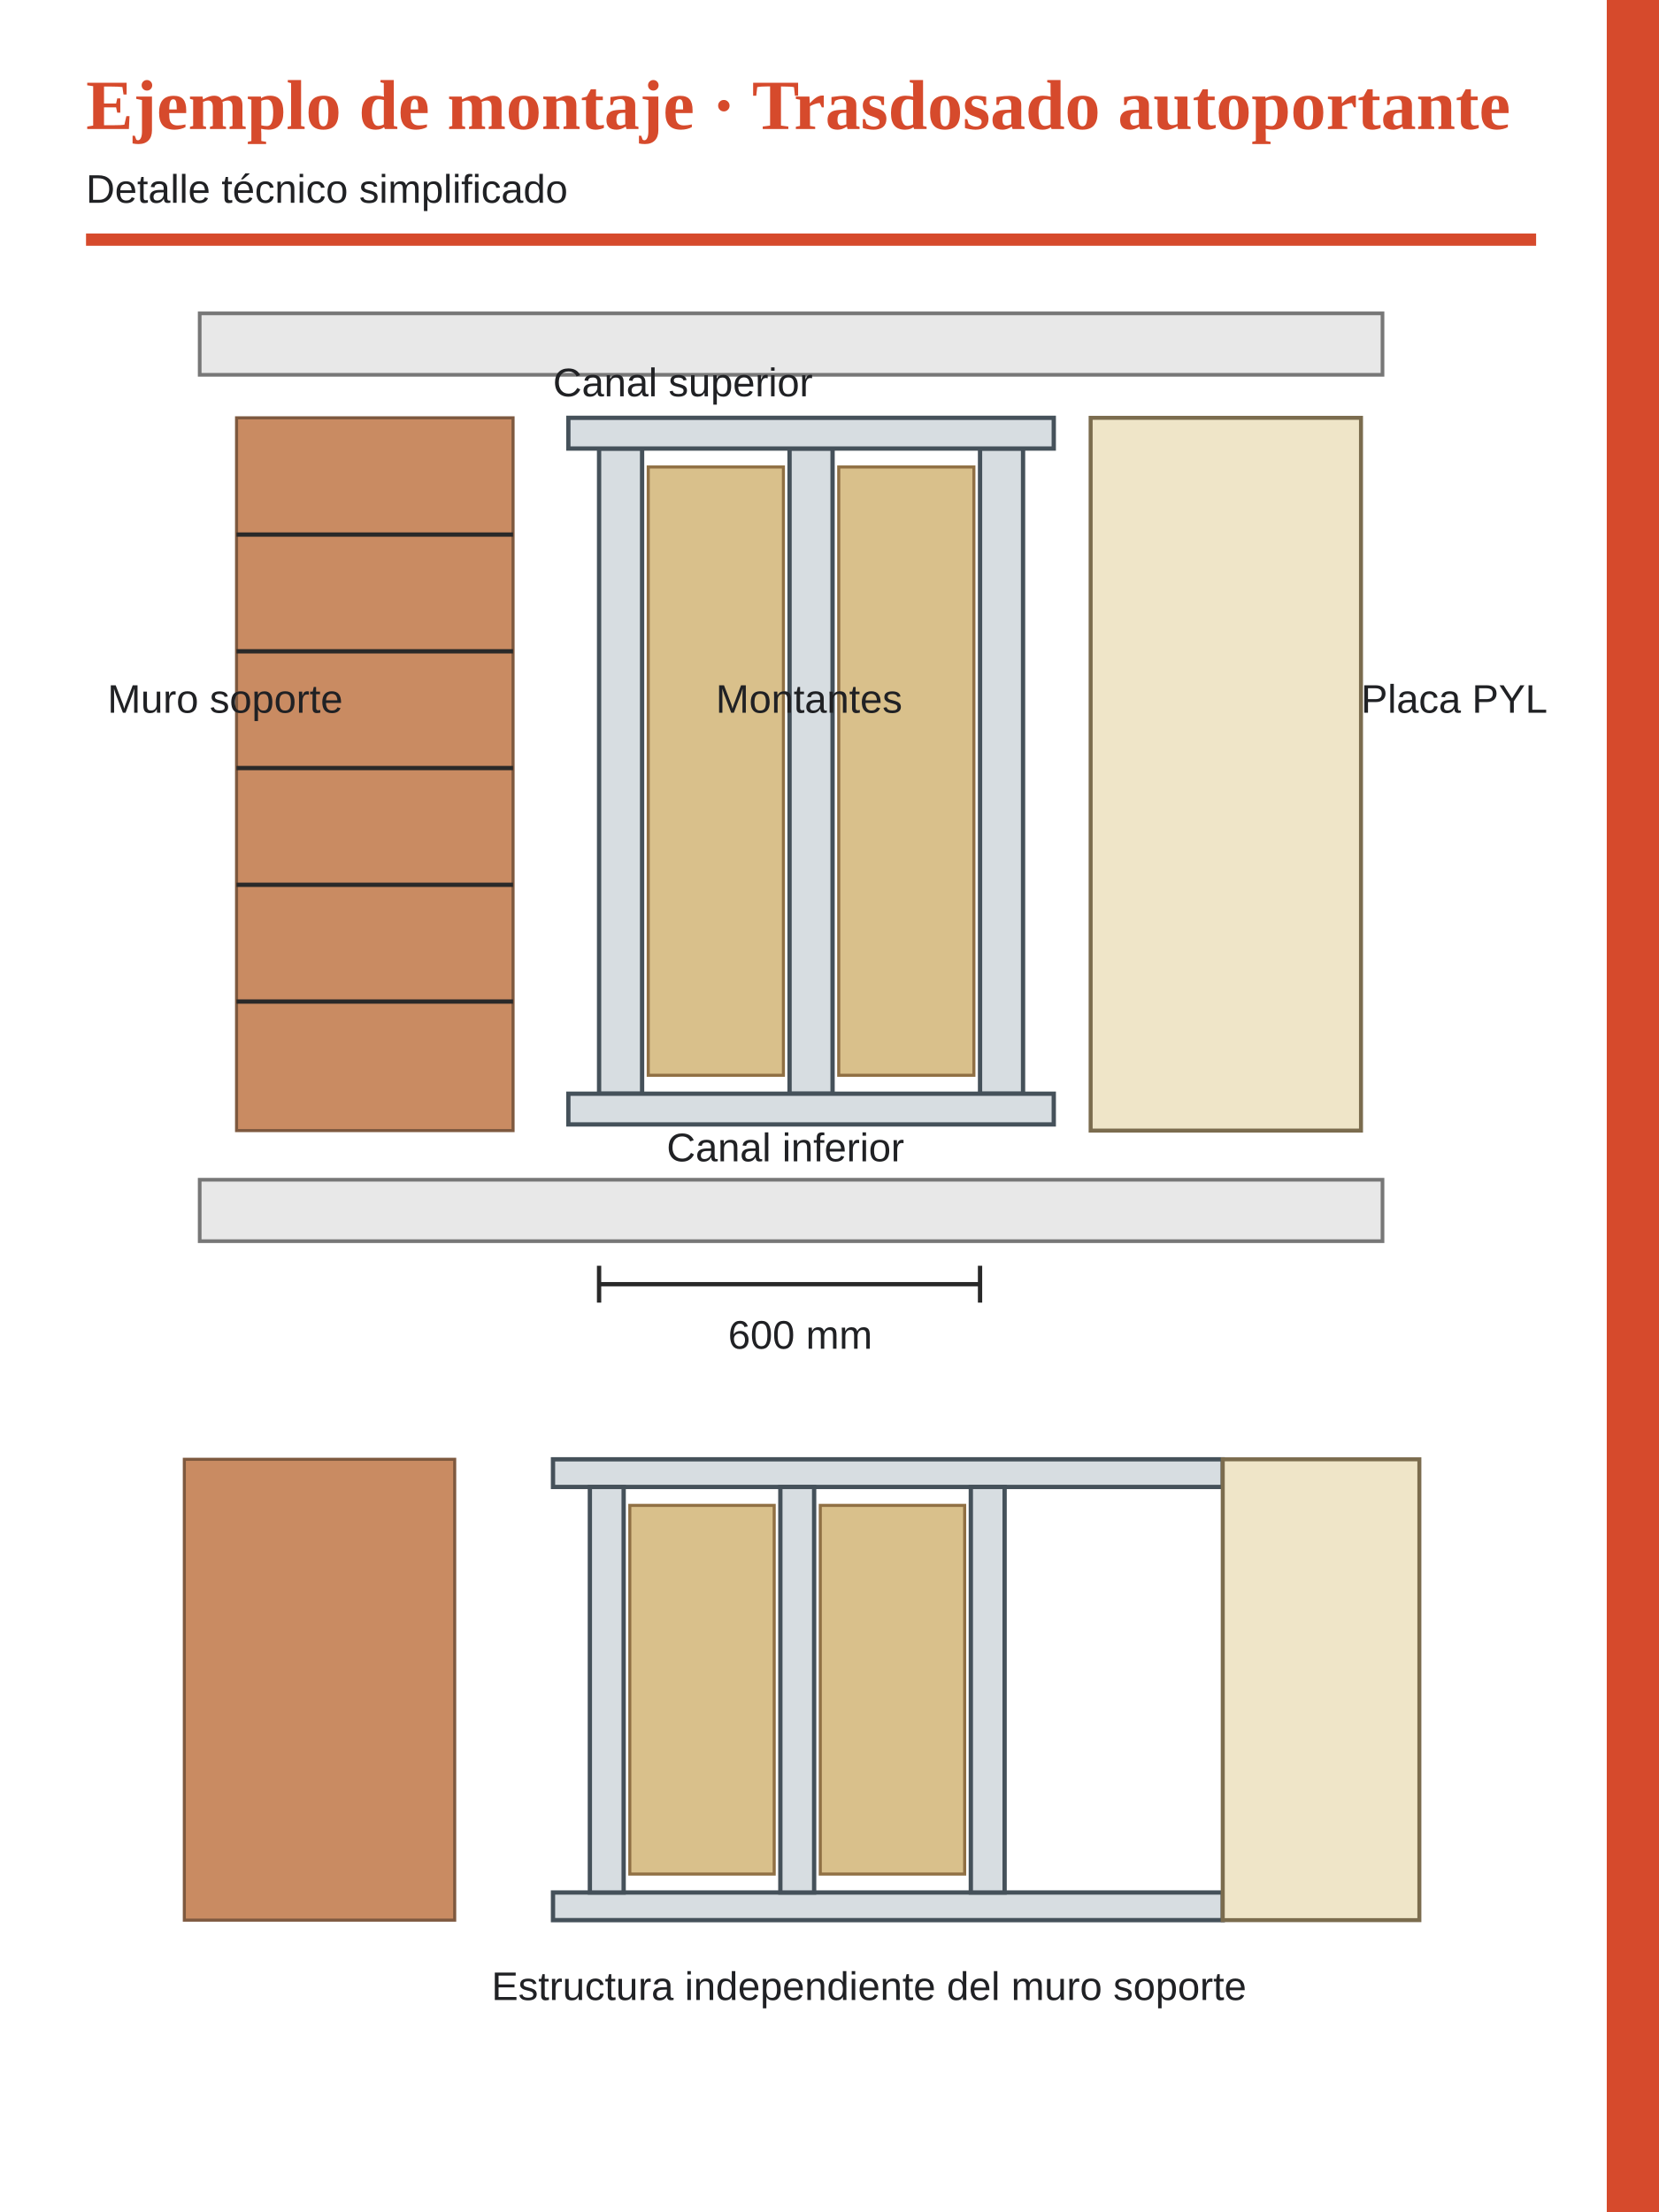
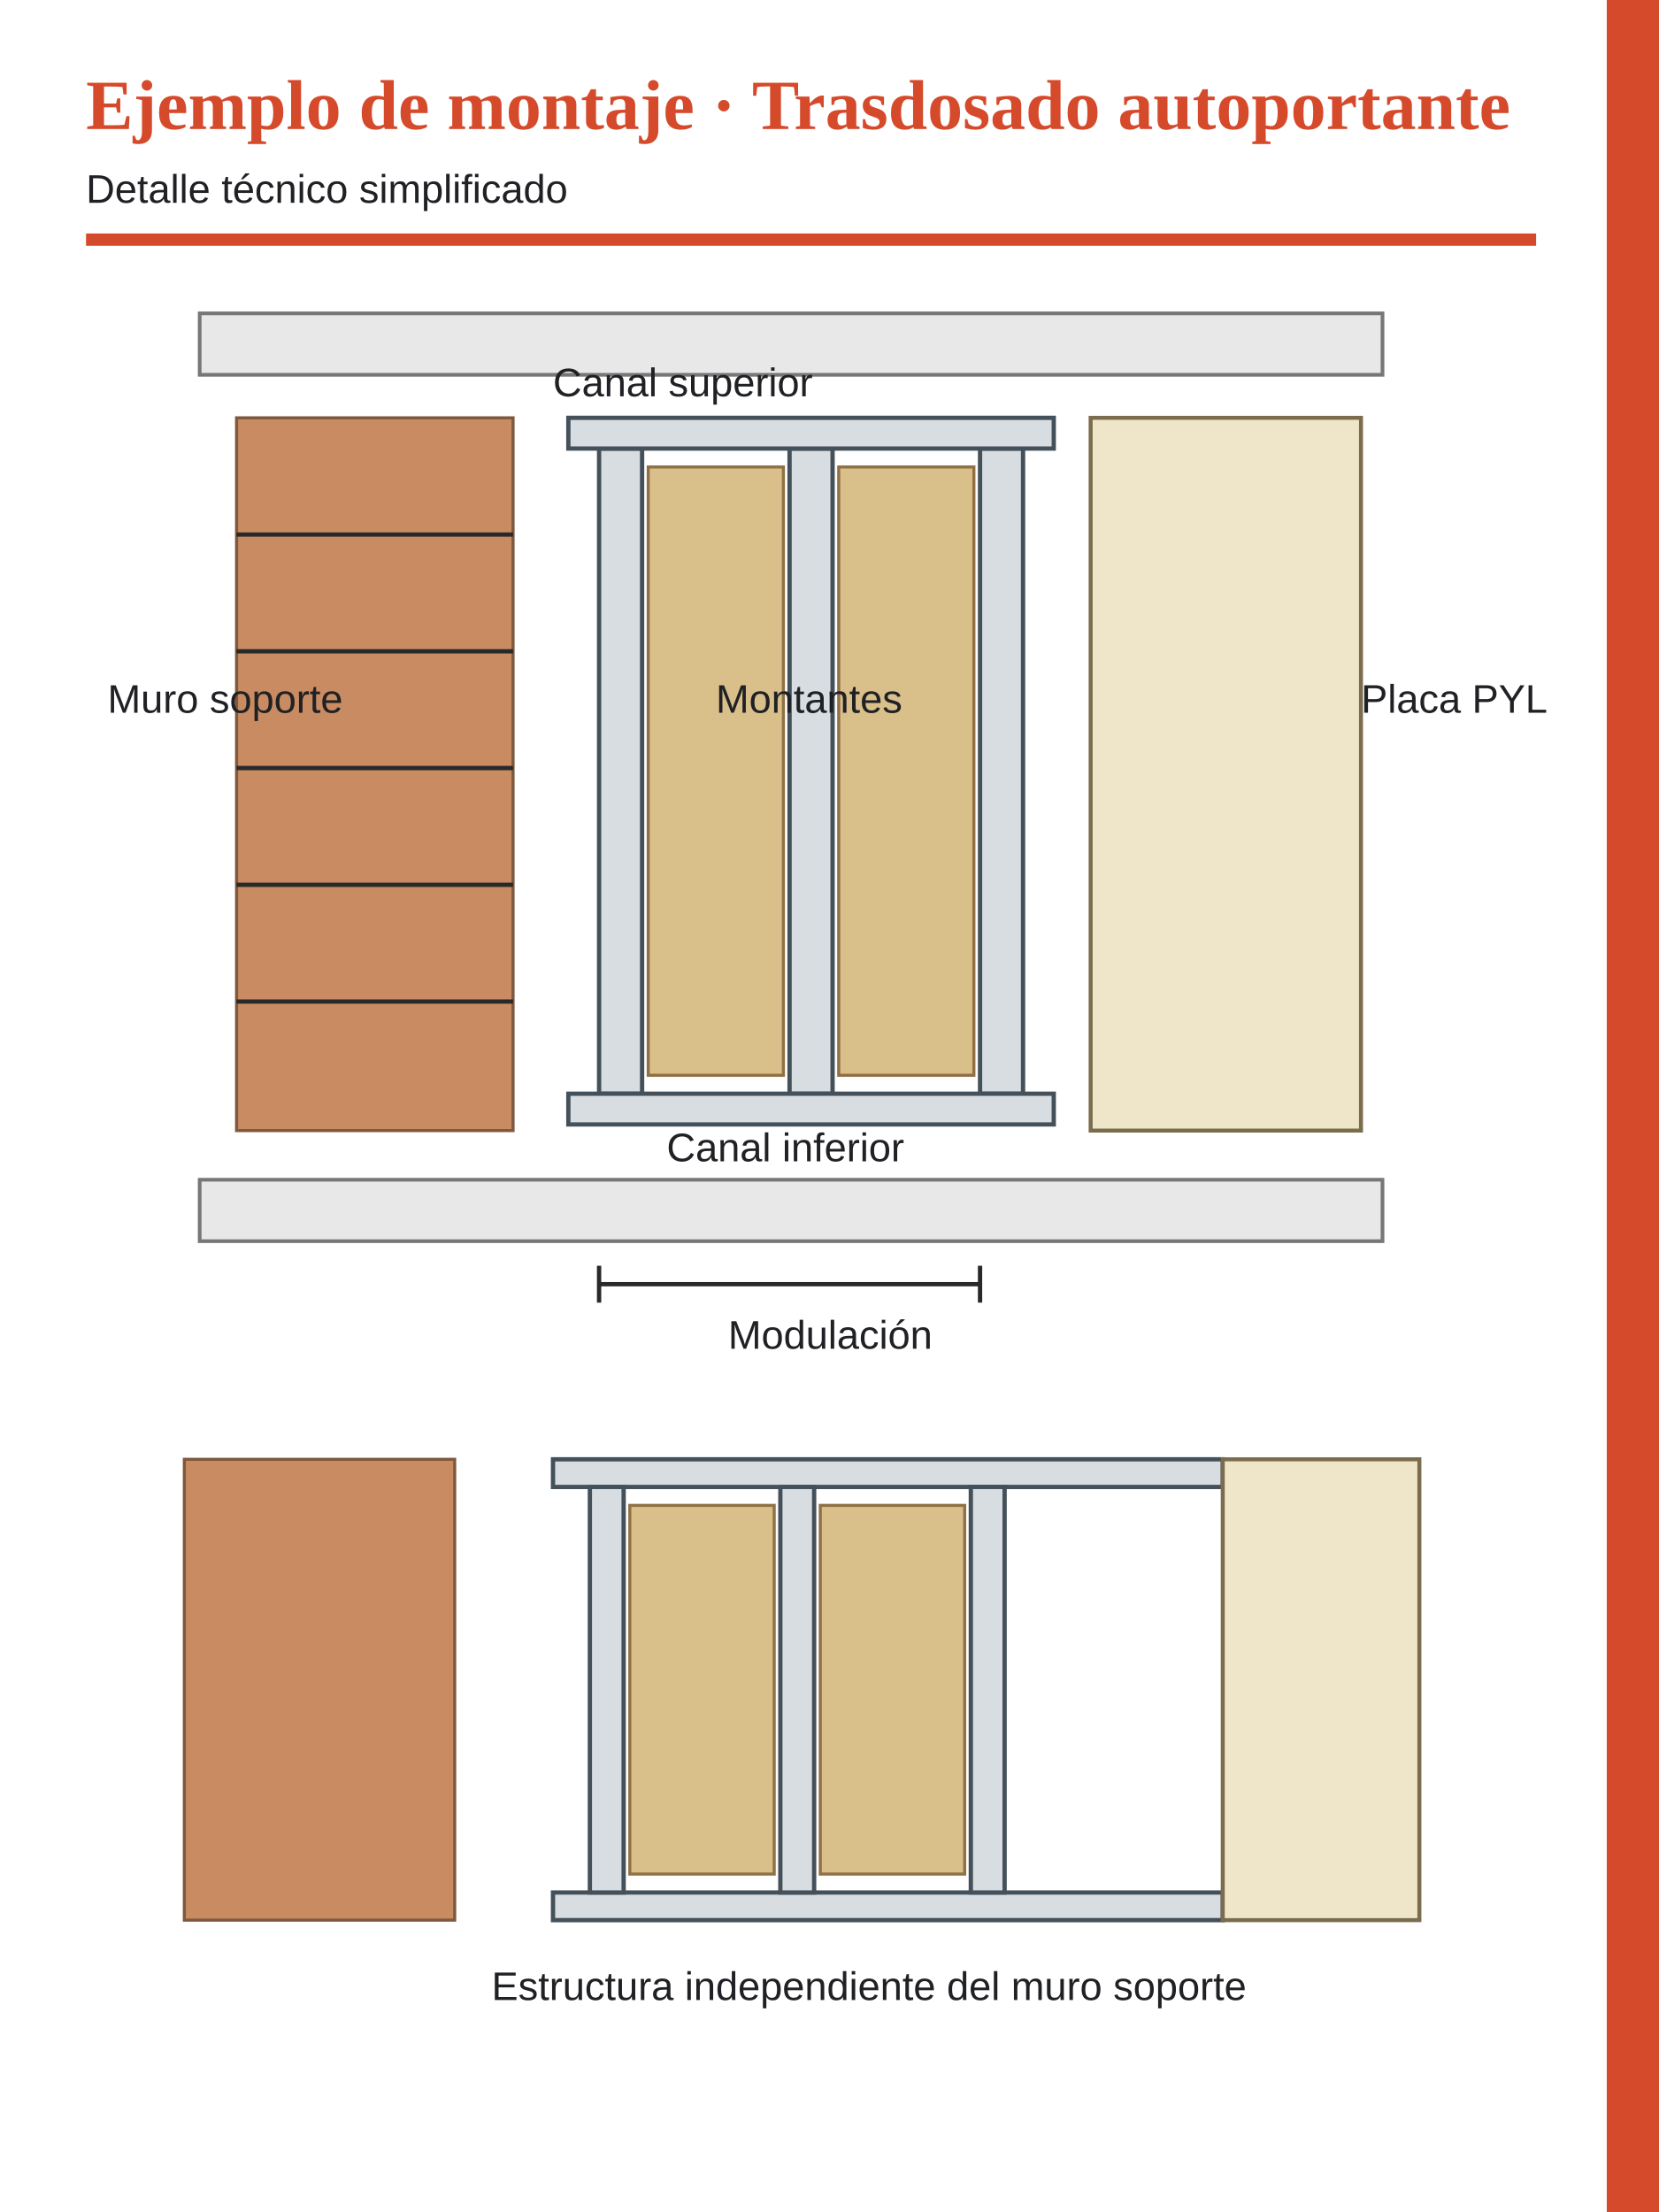
<svg xmlns="http://www.w3.org/2000/svg" viewBox="0 0 540 720">
  <style>.t{font-family:Arial,sans-serif;fill:#202124}.h{font-size:23px;font-weight:700;fill:#d64a2c}.s{font-size:13px}.l{stroke:#292929;stroke-width:1.4;fill:none}.br{fill:#c98b62;stroke:#7e593f;stroke-width:1}.m{fill:#d7dde1;stroke:#45515a;stroke-width:1.4}.b{fill:#efe5c8;stroke:#7b6c4e;stroke-width:1.3}.w{fill:#d9c08b;stroke:#907044;stroke-width:1}.c{fill:#e8e8e8;stroke:#777;stroke-width:1.2}.a{stroke:#d64a2c;stroke-width:4}</style>
  <rect width="540" height="720" fill="#fff" />
  <rect x="523" width="17" height="720" fill="#d64a2c" />
  <text class="h" x="28" y="42">Ejemplo de montaje · Trasdosado autoportante</text>
  <text class="t s" x="28" y="66">Detalle técnico simplificado</text>
  <line class="a" x1="28" y1="78" x2="500" y2="78" />
  <g transform="translate(35 102)">
    <rect class="c" x="30" y="0" width="385" height="20" />
    <rect class="c" x="30" y="282" width="385" height="20" />
    <rect class="br" x="42" y="34" width="90" height="232" />
    <path class="l" d="M42 72h90M42 110h90M42 148h90M42 186h90M42 224h90" />
    <path class="m" d="M160 44h14v210h-14zM222 44h14v210h-14zM284 44h14v210h-14z" />
    <path class="m" d="M150 34h158v10H150zM150 254h158v10H150z" />
    <rect class="w" x="176" y="50" width="44" height="198" />
    <rect class="w" x="238" y="50" width="44" height="198" />
    <rect class="b" x="320" y="34" width="88" height="232" />
    <text class="t s" x="0" y="130">Muro soporte</text>
    <text class="t s" x="145" y="27">Canal superior</text>
    <text class="t s" x="182" y="276">Canal inferior</text>
    <text class="t s" x="198" y="130">Montantes</text>
    <text class="t s" x="408" y="130">Placa PYL</text>
    <path class="l" d="M160 316h124m-124-6v12m124-12v12" />
-     <text class="t s" x="202" y="337">600 mm</text>
+     <text class="t s" x="202" y="337">Modulación</text>
  </g>
  <g transform="translate(60 475)">
    <rect class="br" x="0" y="0" width="88" height="150" />
    <path class="m" d="M120 0h218v9H120zM120 141h218v9H120z" />
    <rect class="m" x="132" y="9" width="11" height="132" />
    <rect class="m" x="194" y="9" width="11" height="132" />
    <rect class="m" x="256" y="9" width="11" height="132" />
    <rect class="w" x="145" y="15" width="47" height="120" />
    <rect class="w" x="207" y="15" width="47" height="120" />
    <rect class="b" x="338" y="0" width="64" height="150" />
    <text class="t s" x="100" y="176">Estructura independiente del muro soporte</text>
  </g>
</svg>
